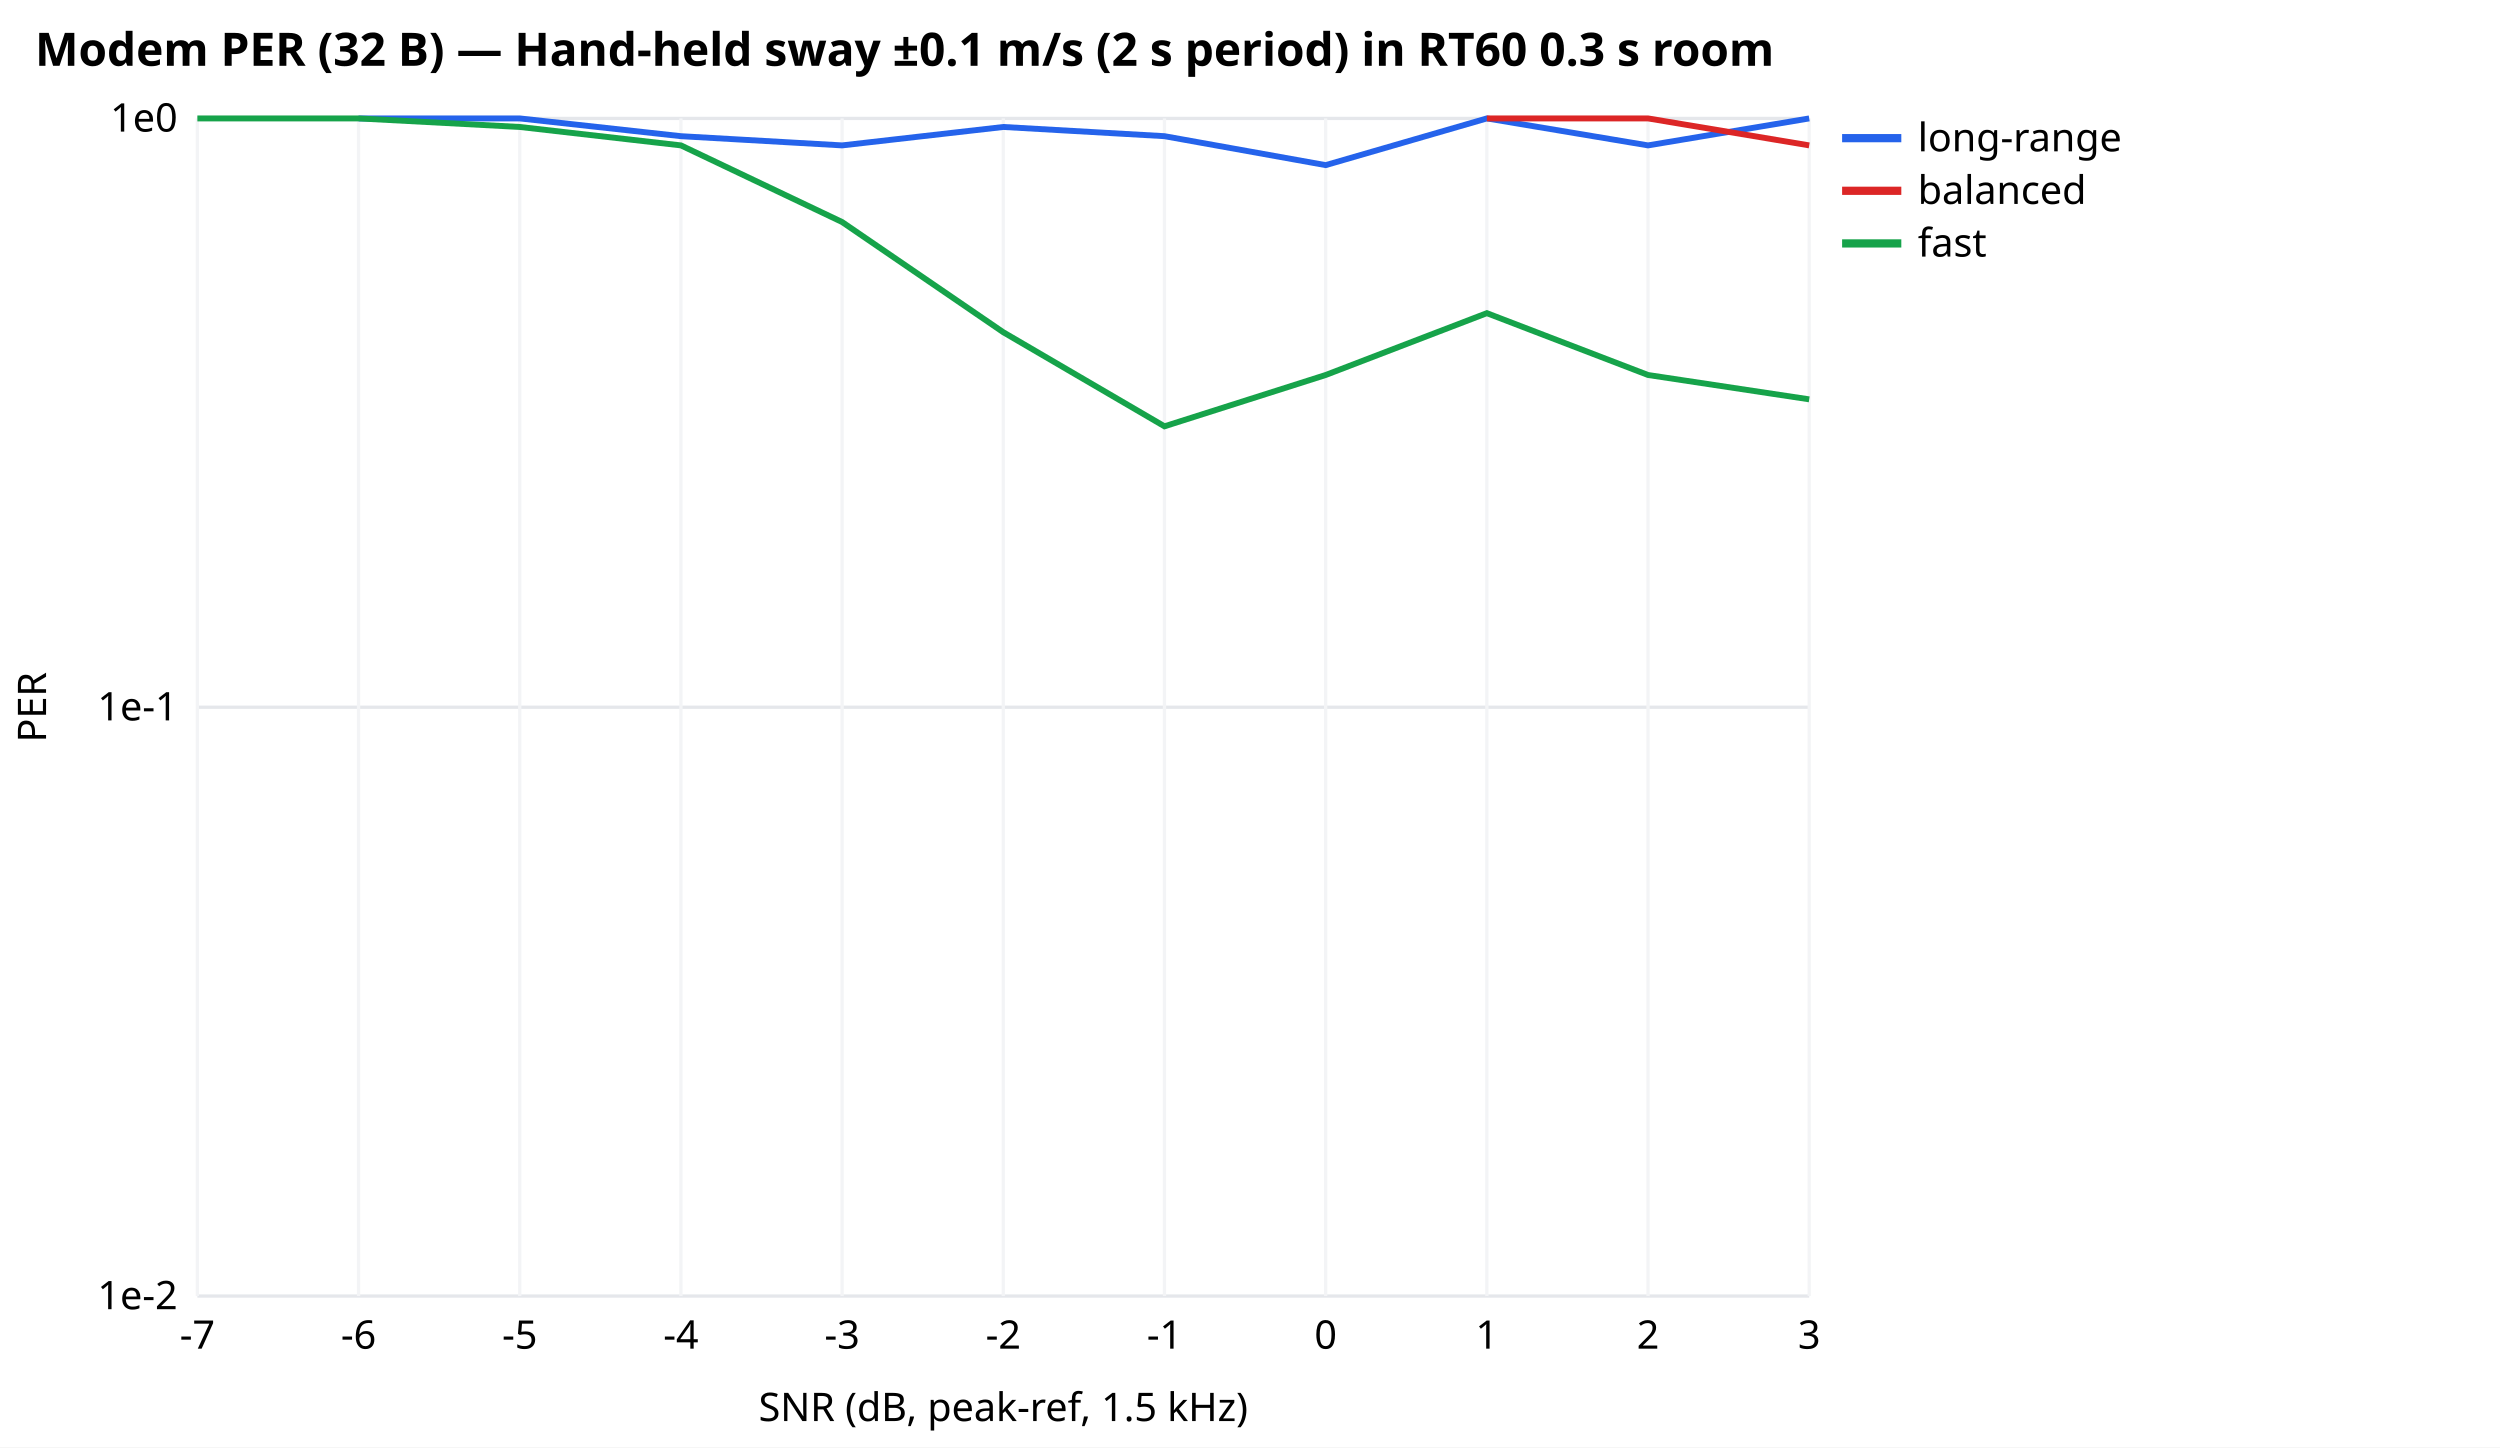
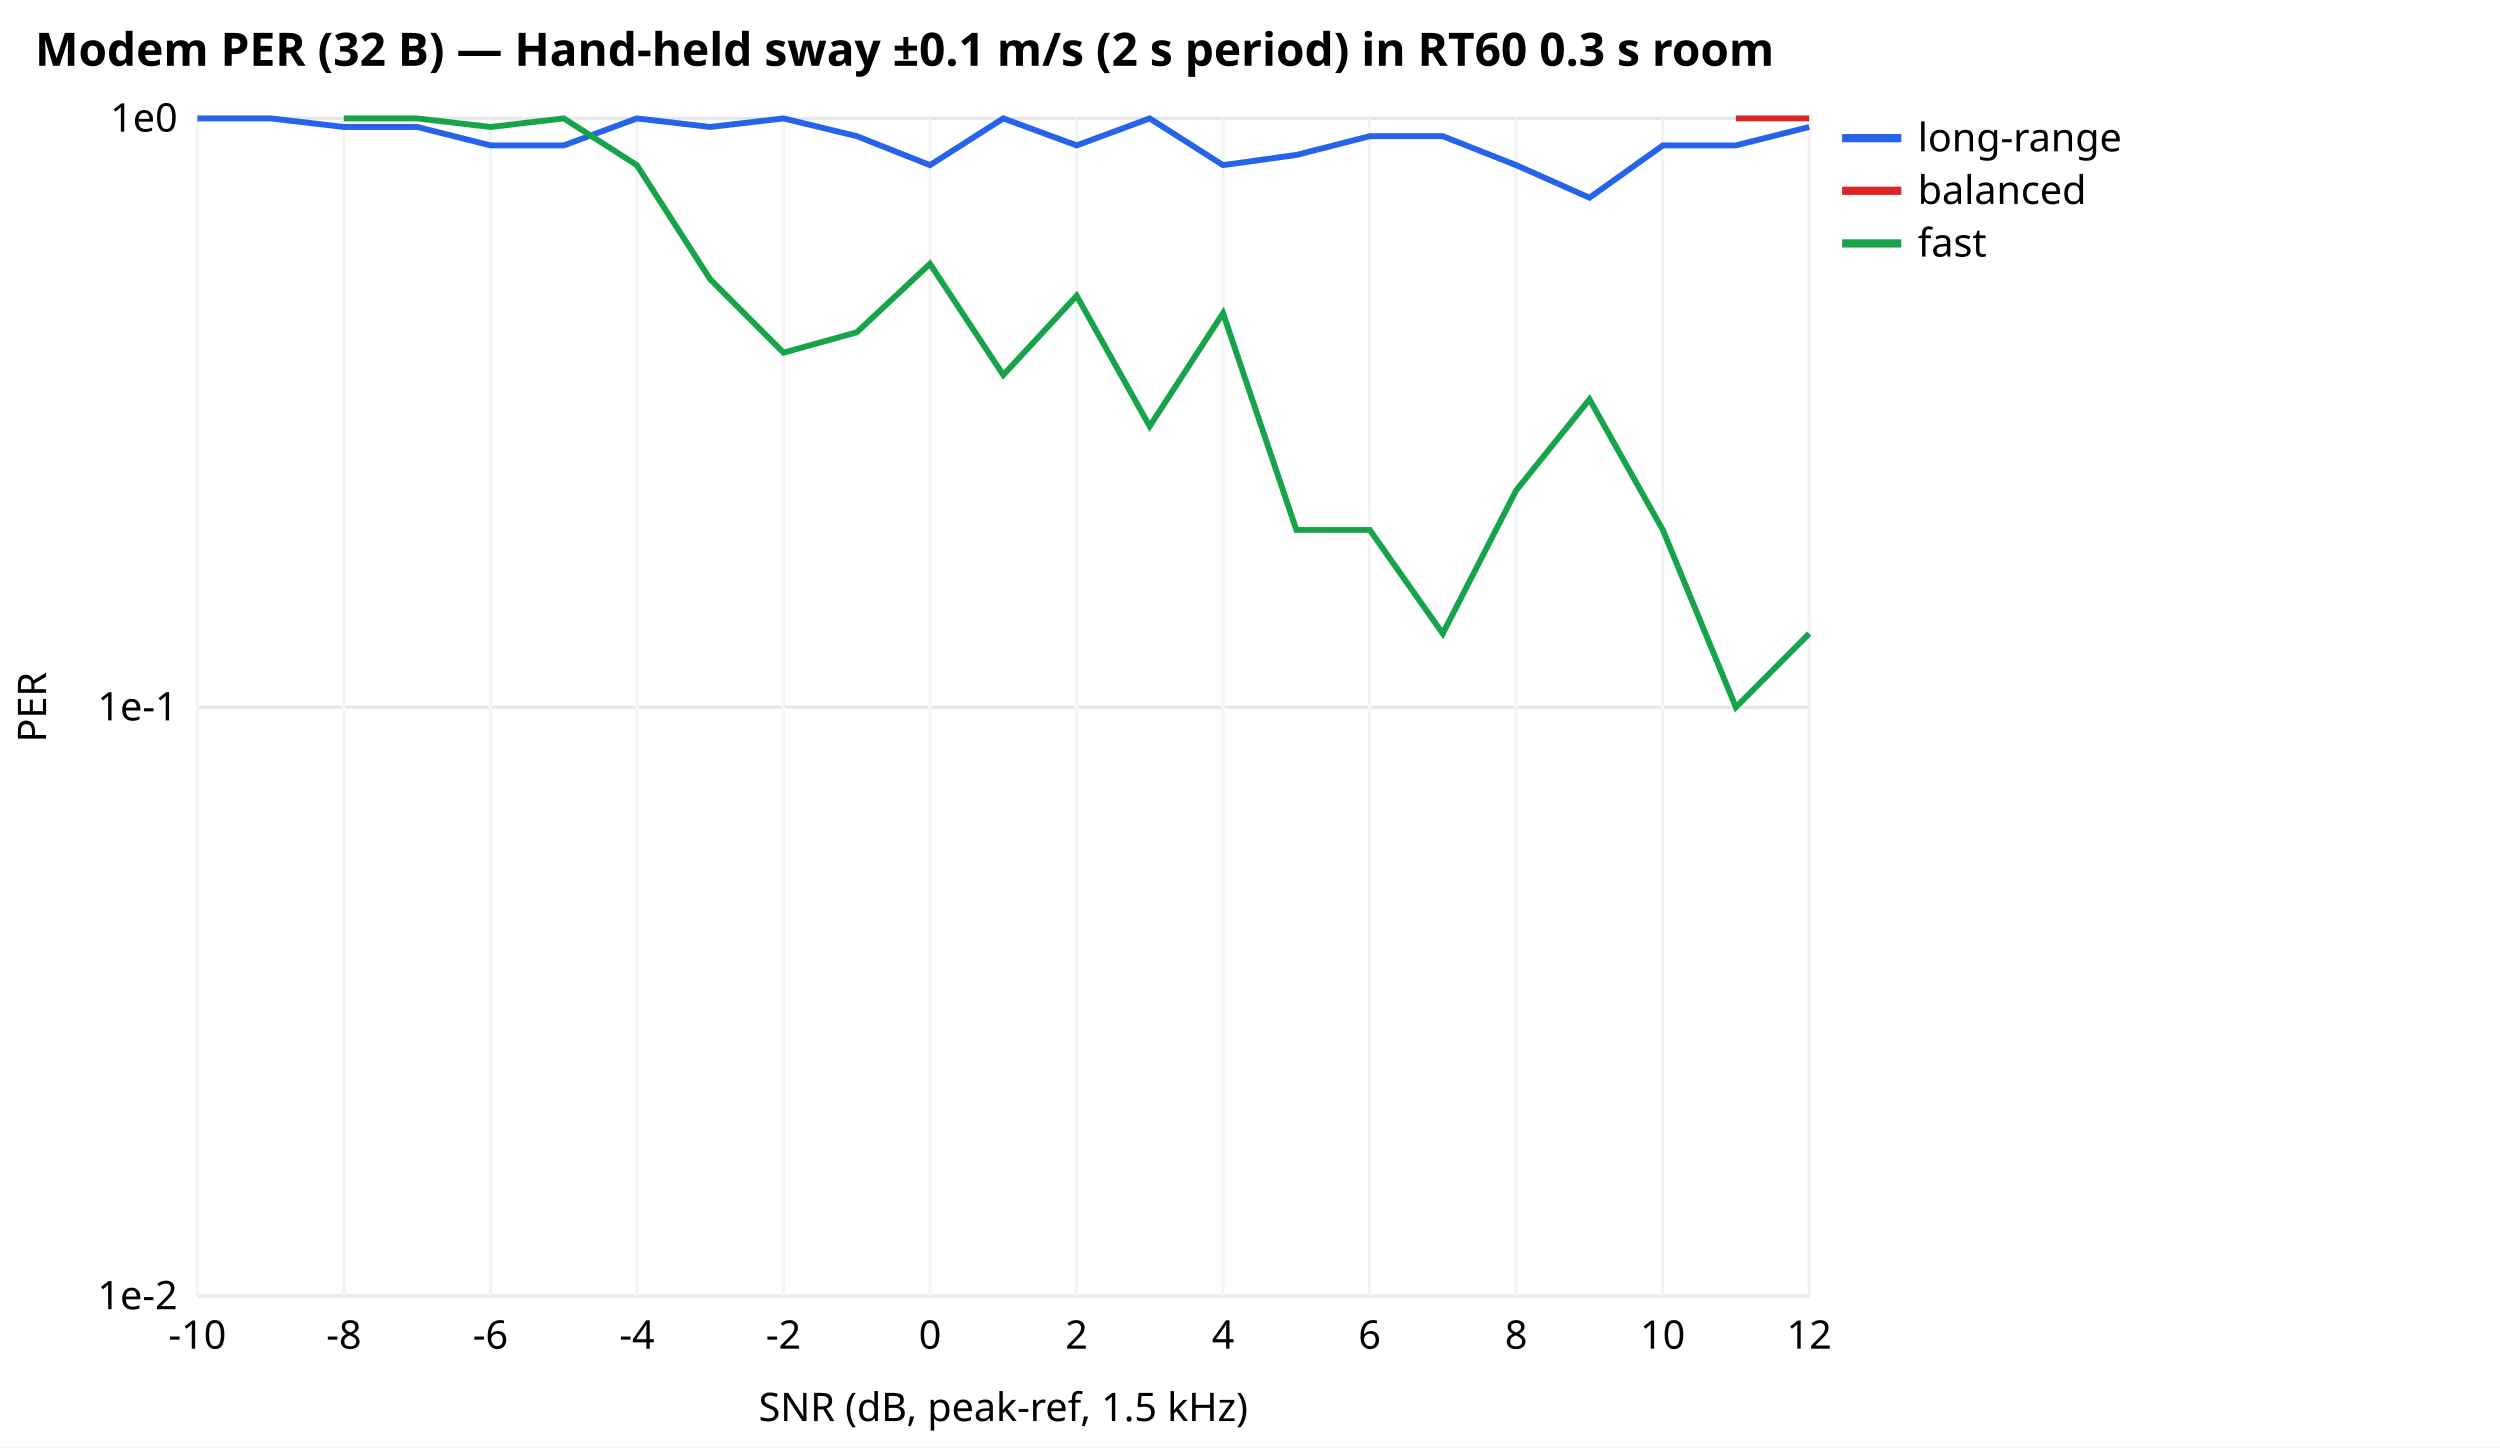
<svg xmlns="http://www.w3.org/2000/svg" viewBox="0 0 760 440" font-family="system-ui,sans-serif" font-size="12">
  <rect width="760" height="440" fill="#fff" />
  <text x="275" y="20" text-anchor="middle" font-size="14" font-weight="600">Modem PER (32 B) — Hand-held sway ±0.1 m/s (2 s period) in RT60 0.3 s room</text>
  <line x1="60" x2="550" y1="394" y2="394" stroke="#e5e7eb" />
  <text x="54" y="398" text-anchor="end">1e-2</text>
  <line x1="60" x2="550" y1="215" y2="215" stroke="#e5e7eb" />
  <text x="54" y="219" text-anchor="end">1e-1</text>
  <line x1="60" x2="550" y1="36" y2="36" stroke="#e5e7eb" />
  <text x="54" y="40" text-anchor="end">1e0</text>
  <line x1="60" x2="60" y1="36" y2="394" stroke="#f3f4f6" />
-   <text x="60" y="410" text-anchor="middle">-7</text>
-   <line x1="109" x2="109" y1="36" y2="394" stroke="#f3f4f6" />
-   <text x="109" y="410" text-anchor="middle">-6</text>
-   <line x1="158" x2="158" y1="36" y2="394" stroke="#f3f4f6" />
-   <text x="158" y="410" text-anchor="middle">-5</text>
-   <line x1="207" x2="207" y1="36" y2="394" stroke="#f3f4f6" />
-   <text x="207" y="410" text-anchor="middle">-4</text>
-   <line x1="256" x2="256" y1="36" y2="394" stroke="#f3f4f6" />
-   <text x="256" y="410" text-anchor="middle">-3</text>
-   <line x1="305" x2="305" y1="36" y2="394" stroke="#f3f4f6" />
-   <text x="305" y="410" text-anchor="middle">-2</text>
-   <line x1="354" x2="354" y1="36" y2="394" stroke="#f3f4f6" />
-   <text x="354" y="410" text-anchor="middle">-1</text>
-   <line x1="403" x2="403" y1="36" y2="394" stroke="#f3f4f6" />
-   <text x="403" y="410" text-anchor="middle">0</text>
-   <line x1="452" x2="452" y1="36" y2="394" stroke="#f3f4f6" />
-   <text x="452" y="410" text-anchor="middle">1</text>
-   <line x1="501" x2="501" y1="36" y2="394" stroke="#f3f4f6" />
-   <text x="501" y="410" text-anchor="middle">2</text>
+   <text x="60" y="410" text-anchor="middle">-10</text>
+   <line x1="104.545" x2="104.545" y1="36" y2="394" stroke="#f3f4f6" />
+   <text x="104.545" y="410" text-anchor="middle">-8</text>
+   <line x1="149.091" x2="149.091" y1="36" y2="394" stroke="#f3f4f6" />
+   <text x="149.091" y="410" text-anchor="middle">-6</text>
+   <line x1="193.636" x2="193.636" y1="36" y2="394" stroke="#f3f4f6" />
+   <text x="193.636" y="410" text-anchor="middle">-4</text>
+   <line x1="238.182" x2="238.182" y1="36" y2="394" stroke="#f3f4f6" />
+   <text x="238.182" y="410" text-anchor="middle">-2</text>
+   <line x1="282.727" x2="282.727" y1="36" y2="394" stroke="#f3f4f6" />
+   <text x="282.727" y="410" text-anchor="middle">0</text>
+   <line x1="327.273" x2="327.273" y1="36" y2="394" stroke="#f3f4f6" />
+   <text x="327.273" y="410" text-anchor="middle">2</text>
+   <line x1="371.818" x2="371.818" y1="36" y2="394" stroke="#f3f4f6" />
+   <text x="371.818" y="410" text-anchor="middle">4</text>
+   <line x1="416.364" x2="416.364" y1="36" y2="394" stroke="#f3f4f6" />
+   <text x="416.364" y="410" text-anchor="middle">6</text>
+   <line x1="460.909" x2="460.909" y1="36" y2="394" stroke="#f3f4f6" />
+   <text x="460.909" y="410" text-anchor="middle">8</text>
+   <line x1="505.455" x2="505.455" y1="36" y2="394" stroke="#f3f4f6" />
+   <text x="505.455" y="410" text-anchor="middle">10</text>
  <line x1="550" x2="550" y1="36" y2="394" stroke="#f3f4f6" />
-   <text x="550" y="410" text-anchor="middle">3</text>
+   <text x="550" y="410" text-anchor="middle">12</text>
  <text x="305" y="432" text-anchor="middle">SNR (dB, peak-ref, 1.5 kHz)</text>
  <text x="14" y="215" text-anchor="middle" transform="rotate(-90 14 215)">PER</text>
-   <polyline fill="none" stroke="#2563eb" stroke-width="1.8" points="550.0,36.0 501.0,44.2 452.0,36.0 403.0,50.2 354.0,41.4 305.0,38.6 256.0,44.2 207.0,41.4 158.0,36.0 109.0,36.0" />
+   <polyline fill="none" stroke="#2563eb" stroke-width="1.8" points="550.0,38.6 527.7,44.2 505.5,44.2 483.2,60.1 460.9,50.2 438.6,41.4 416.4,41.4 394.1,47.1 371.8,50.2 349.5,36.0 327.3,44.2 305.0,36.0 282.7,50.2 260.5,41.4 238.2,36.0 215.9,38.6 193.6,36.0 171.4,44.2 149.1,44.2 126.8,38.6 104.5,38.6 82.3,36.0 60.0,36.0" />
  <line x1="560" x2="578" y1="42" y2="42" stroke="#2563eb" stroke-width="2.5" />
  <text x="583" y="46">long-range</text>
-   <polyline fill="none" stroke="#dc2626" stroke-width="1.8" points="550.0,44.2 501.0,36.0 452.0,36.0" />
+   <polyline fill="none" stroke="#dc2626" stroke-width="1.8" points="550.0,36.0 527.7,36.0" />
  <line x1="560" x2="578" y1="58" y2="58" stroke="#dc2626" stroke-width="2.5" />
  <text x="583" y="62">balanced</text>
-   <polyline fill="none" stroke="#16a34a" stroke-width="1.8" points="550.0,121.4 501.0,114.0 452.0,95.2 403.0,114.0 354.0,129.6 305.0,101.0 256.0,67.5 207.0,44.2 158.0,38.6 109.0,36.0 60.0,36.0" />
+   <polyline fill="none" stroke="#16a34a" stroke-width="1.8" points="550.0,192.6 527.7,215.0 505.5,161.1 483.2,121.4 460.9,149.1 438.6,192.6 416.4,161.1 394.1,161.1 371.8,95.2 349.5,129.6 327.3,89.9 305.0,114.0 282.7,80.2 260.5,101.0 238.2,107.2 215.9,84.9 193.6,50.2 171.4,36.0 149.1,38.6 126.8,36.0 104.5,36.0" />
  <line x1="560" x2="578" y1="74" y2="74" stroke="#16a34a" stroke-width="2.5" />
  <text x="583" y="78">fast</text>
</svg>
